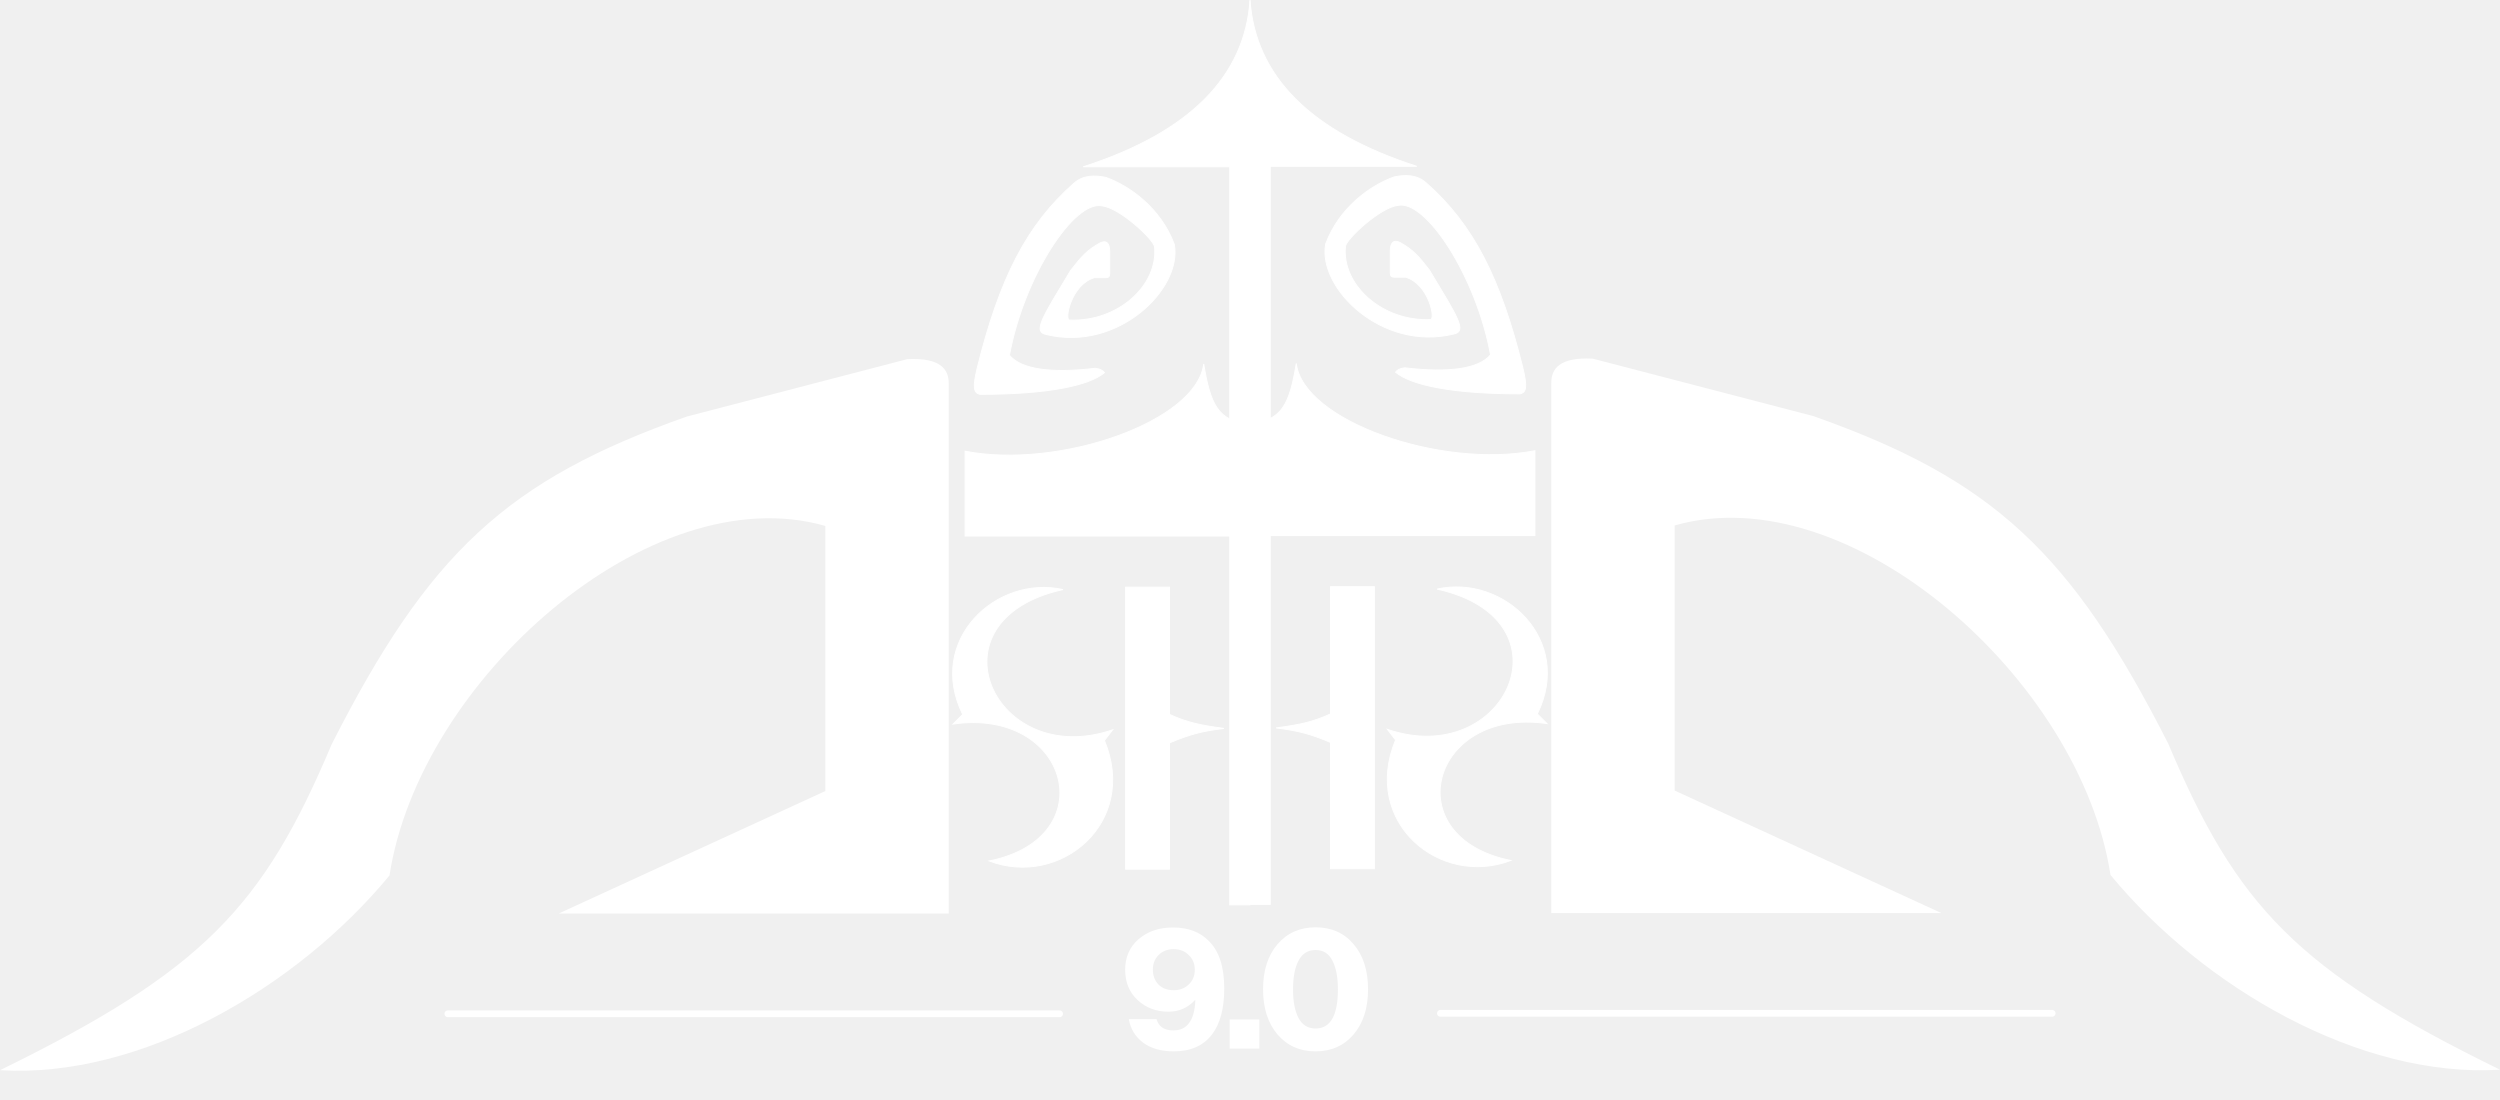
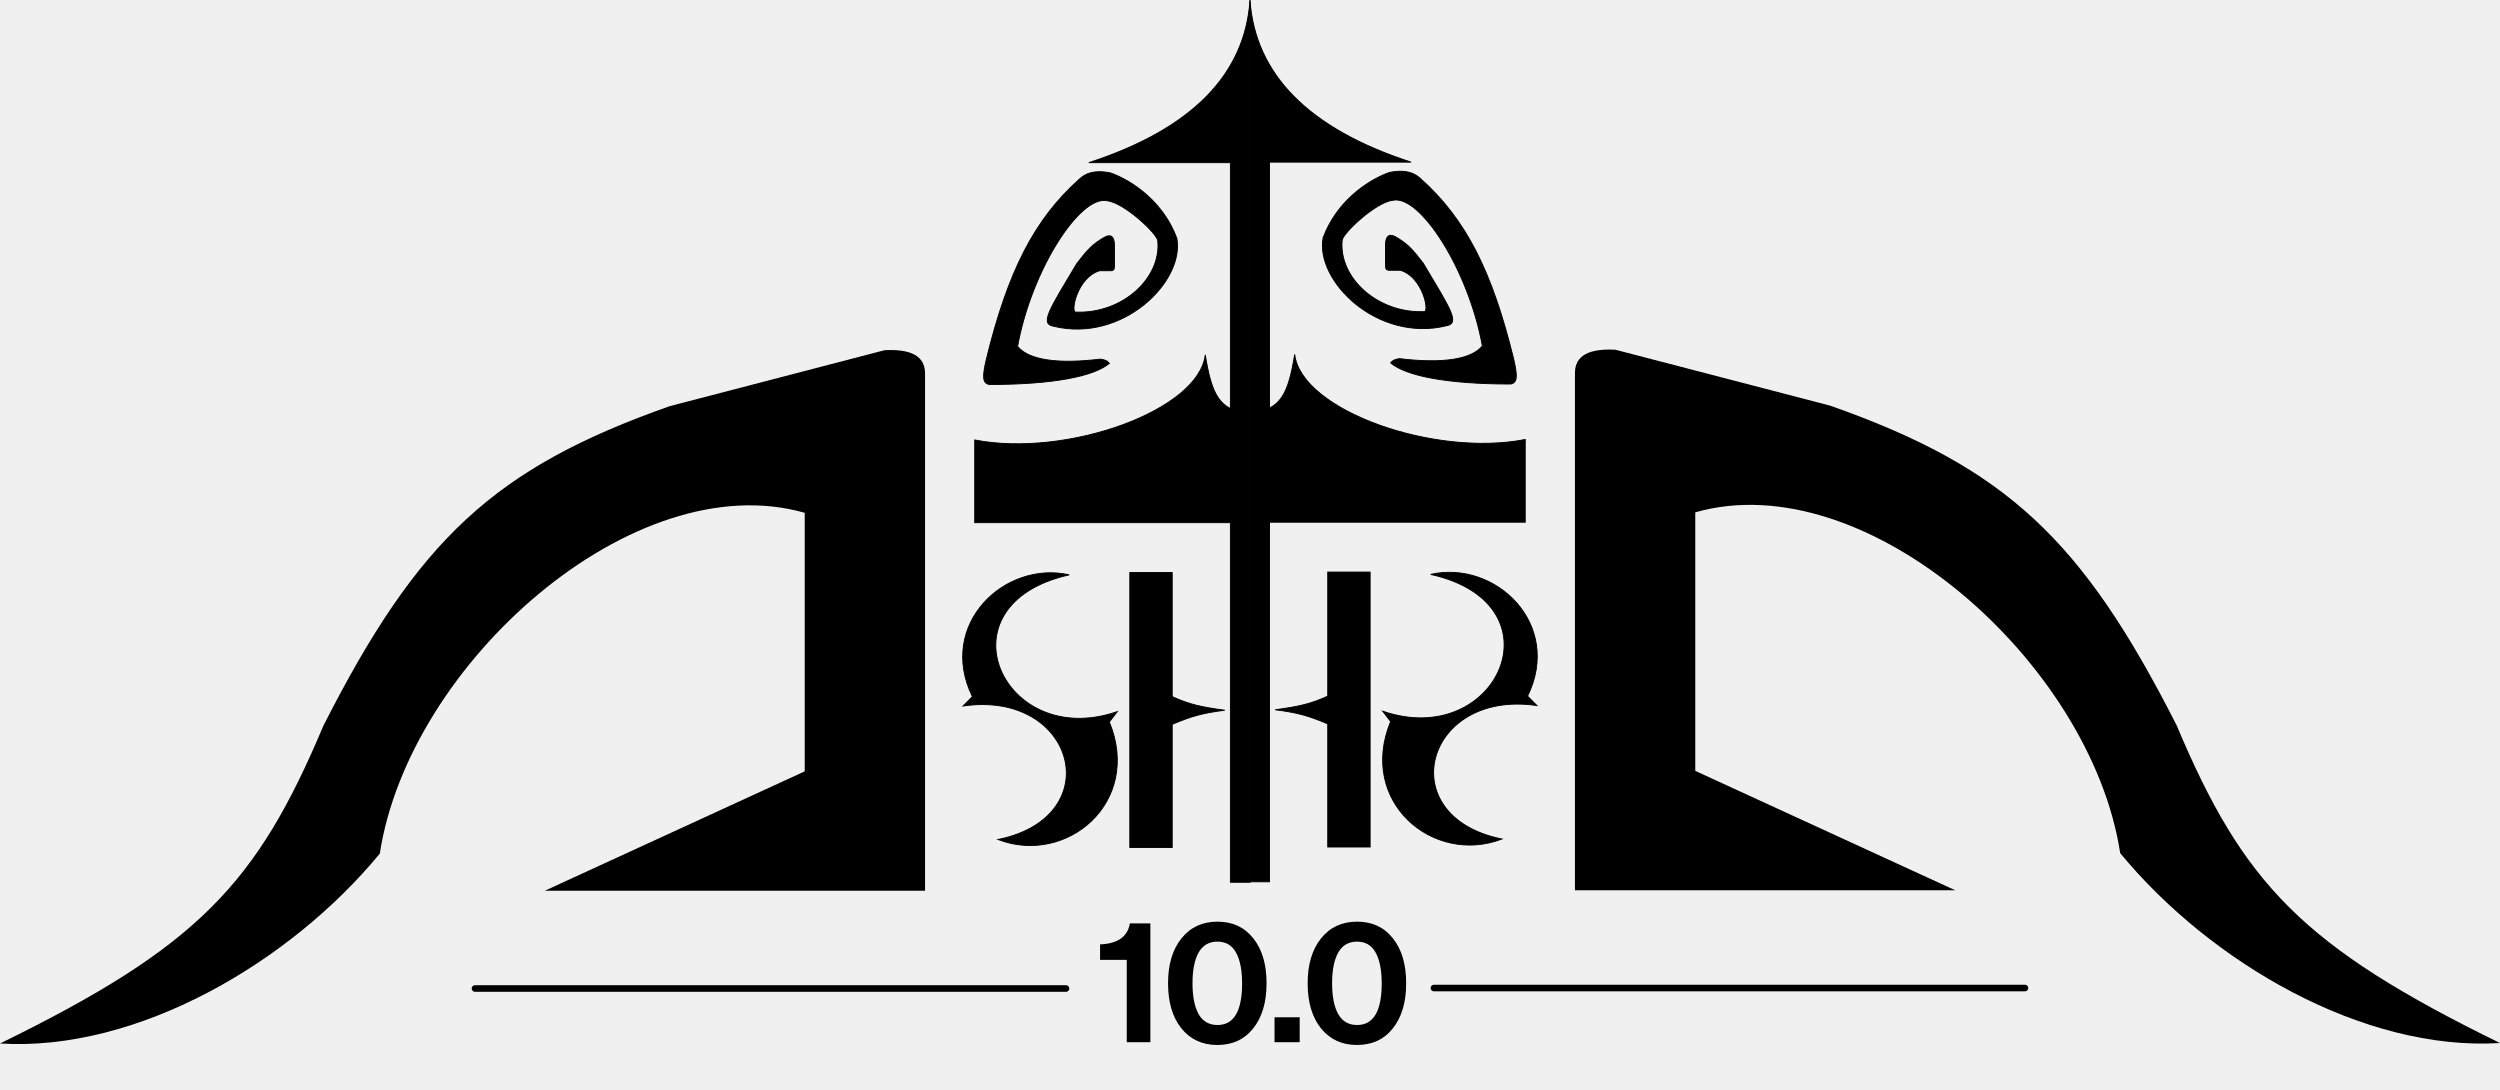
- <svg xmlns="http://www.w3.org/2000/svg" width="391" height="172" viewBox="0 0 391 172" fill="none">
-   <g clip-path="url(#clip0_29_79)">
-     <path d="M169.413 26.087C186.155 20.688 194.671 11.912 195.5 0.075V141.517H192.334V26.087H169.413Z" fill="white" stroke="white" stroke-width="0.151" />
-     <path d="M70.043 158.556H165.719" stroke="white" stroke-width="1.056" stroke-linecap="round" />
-     <path d="M150.942 83.84V70.57C165.719 73.435 187.207 65.895 188.262 56.923C189.299 63.253 190.524 65.82 195.199 66.272V83.84H150.942Z" fill="white" stroke="white" stroke-width="0.151" stroke-linecap="round" />
-     <path d="M176.048 91.832H182.909V111.736C185.634 112.973 187.567 113.408 191.428 113.922C187.842 114.368 185.995 114.89 182.909 116.184V135.938H176.048V91.832Z" fill="white" />
-     <path d="M182.909 111.736V91.832H176.048V135.938H182.909V116.184M182.909 111.736C185.634 112.973 187.567 113.408 191.428 113.922C187.842 114.368 185.995 114.89 182.909 116.184M182.909 111.736V116.184" stroke="white" stroke-width="0.151" />
-     <path d="M174.013 114.149C155.466 120.482 144.759 96.958 166.247 92.209C155.842 89.871 144.835 100.125 150.565 111.736L149.057 113.244C167.227 110.605 172.731 131.037 154.712 134.656C165.795 138.878 178.084 128.7 172.731 115.807L174.013 114.149Z" fill="white" stroke="white" stroke-width="0.151" />
-     <path d="M171.298 57.602C172.099 57.723 172.401 57.878 172.731 58.281C170.303 60.321 163.834 61.673 153.279 61.673C152.242 61.435 152.126 60.57 152.826 57.602C156.277 43.668 160.517 35.21 167.981 28.65C169.405 27.399 171.162 27.38 172.957 27.745C176.727 29.103 181.552 32.571 183.663 38.225C184.945 45.162 174.842 55.039 163.683 52.324C161.468 51.923 163.005 49.686 167.453 42.297C169.174 40.083 169.989 39.149 172.052 37.999C172.957 37.547 173.56 37.924 173.56 39.356V42.825C173.518 43.271 173.39 43.408 172.957 43.428H171.147C167.528 44.483 166.398 50.138 167.302 50.062C174.842 50.364 181.175 44.634 180.572 38.602C180.459 37.471 175.143 32.495 172.354 32.194C167.981 31.289 160.14 43.277 157.878 55.566C159.7 57.757 164.362 58.431 171.298 57.602Z" fill="white" />
-     <path d="M172.731 58.28L172.779 58.338L172.836 58.29L172.789 58.233L172.731 58.28ZM171.298 57.602L171.31 57.527L171.289 57.527L171.298 57.602ZM157.878 55.566L157.804 55.553L157.797 55.587L157.82 55.614L157.878 55.566ZM153.279 61.673L153.262 61.747L153.27 61.749H153.279V61.673ZM172.957 27.745L172.983 27.674L172.972 27.672L172.957 27.745ZM183.663 38.225L183.738 38.212L183.734 38.199L183.663 38.225ZM163.683 52.324L163.701 52.251L163.697 52.25L163.683 52.324ZM167.453 42.297L167.393 42.25L167.388 42.258L167.453 42.297ZM172.052 37.999L172.018 37.932L172.015 37.933L172.052 37.999ZM173.56 42.825L173.636 42.832V42.825H173.56ZM172.957 43.428V43.503L172.96 43.503L172.957 43.428ZM171.147 43.428V43.352H171.137L171.126 43.355L171.147 43.428ZM167.302 50.062L167.305 49.986L167.296 49.987L167.302 50.062ZM172.354 32.194L172.338 32.268L172.346 32.269L172.354 32.194ZM172.789 58.233C172.619 58.026 172.453 57.878 172.224 57.768C171.997 57.658 171.712 57.588 171.31 57.527L171.287 57.676C171.685 57.737 171.952 57.804 172.158 57.904C172.363 58.002 172.512 58.133 172.672 58.328L172.789 58.233ZM171.289 57.527C167.825 57.941 164.932 57.979 162.681 57.642C160.428 57.304 158.829 56.593 157.936 55.518L157.82 55.614C158.748 56.731 160.391 57.451 162.659 57.791C164.928 58.131 167.835 58.092 171.307 57.677L171.289 57.527ZM172.682 58.223C171.484 59.23 169.276 60.075 166.039 60.668C162.805 61.26 158.554 61.598 153.279 61.598V61.749C158.559 61.749 162.82 61.41 166.066 60.816C169.309 60.222 171.55 59.371 172.779 58.338L172.682 58.223ZM153.296 61.6C153.045 61.542 152.86 61.449 152.728 61.303C152.596 61.157 152.51 60.951 152.476 60.652C152.406 60.05 152.549 59.105 152.9 57.619L152.753 57.584C152.403 59.066 152.253 60.037 152.326 60.669C152.363 60.988 152.456 61.228 152.616 61.404C152.776 61.581 152.993 61.685 153.262 61.747L153.296 61.6ZM152.9 57.619C156.349 43.692 160.583 35.252 168.031 28.707L167.931 28.593C160.451 35.167 156.206 43.642 152.753 57.584L152.9 57.619ZM168.031 28.707C169.428 27.479 171.154 27.455 172.942 27.819L172.972 27.672C171.169 27.304 169.382 27.319 167.931 28.593L168.031 28.707ZM172.931 27.816C176.686 29.168 181.491 32.623 183.592 38.252L183.734 38.199C181.613 32.519 176.768 29.037 172.982 27.674L172.931 27.816ZM183.589 38.239C184.223 41.668 182.041 45.846 178.291 48.835C174.546 51.82 169.254 53.602 163.701 52.251L163.666 52.398C169.271 53.761 174.61 51.962 178.385 48.953C182.156 45.947 184.385 41.719 183.737 38.212L183.589 38.239ZM163.697 52.25C163.155 52.152 162.872 51.948 162.785 51.608C162.74 51.433 162.745 51.213 162.804 50.939C162.862 50.665 162.974 50.342 163.139 49.961C163.799 48.434 165.291 46.034 167.518 42.336L167.388 42.258C165.167 45.948 163.666 48.362 163 49.901C162.833 50.286 162.718 50.62 162.656 50.907C162.595 51.194 162.586 51.44 162.639 51.646C162.748 52.07 163.104 52.296 163.67 52.398L163.697 52.25ZM167.513 42.343C169.232 40.131 170.039 39.208 172.089 38.065L172.015 37.933C169.939 39.091 169.117 40.034 167.394 42.25L167.513 42.343ZM172.086 38.067C172.529 37.845 172.869 37.841 173.098 38.029C173.334 38.223 173.485 38.644 173.485 39.356H173.636C173.636 38.636 173.485 38.152 173.193 37.913C172.895 37.667 172.48 37.701 172.018 37.932L172.086 38.067ZM173.485 39.356V42.825H173.636V39.356H173.485ZM173.485 42.817C173.464 43.038 173.423 43.161 173.351 43.233C173.281 43.304 173.166 43.343 172.954 43.352L172.96 43.503C173.181 43.493 173.346 43.453 173.459 43.339C173.57 43.227 173.614 43.057 173.635 42.832L173.485 42.817ZM172.957 43.352H171.147V43.503L172.957 43.503V43.352ZM171.126 43.355C169.284 43.892 168.084 45.596 167.459 47.141C167.145 47.915 166.973 48.655 166.937 49.201C166.919 49.473 166.935 49.703 166.988 49.866C167.014 49.947 167.052 50.018 167.105 50.067C167.161 50.119 167.23 50.144 167.309 50.138L167.296 49.987C167.261 49.99 167.233 49.98 167.208 49.957C167.18 49.931 167.153 49.887 167.131 49.819C167.087 49.683 167.07 49.475 167.088 49.211C167.122 48.685 167.29 47.96 167.598 47.197C168.217 45.67 169.392 44.018 171.169 43.5L171.126 43.355ZM167.299 50.138C171.089 50.289 174.576 48.925 177.04 46.764C179.504 44.603 180.951 41.64 180.647 38.595L180.497 38.61C180.795 41.596 179.377 44.514 176.941 46.651C174.505 48.787 171.055 50.136 167.305 49.986L167.299 50.138ZM180.647 38.595C180.631 38.434 180.526 38.219 180.364 37.973C180.199 37.724 179.969 37.433 179.689 37.116C179.128 36.483 178.363 35.743 177.515 35.029C176.667 34.316 175.734 33.628 174.837 33.098C173.942 32.57 173.076 32.196 172.362 32.119L172.346 32.269C173.027 32.342 173.871 32.703 174.761 33.228C175.648 33.752 176.574 34.435 177.418 35.145C178.262 35.854 179.021 36.589 179.576 37.216C179.853 37.53 180.079 37.815 180.238 38.056C180.399 38.3 180.485 38.488 180.497 38.61L180.647 38.595ZM172.369 32.12C171.24 31.886 169.905 32.486 168.516 33.679C167.123 34.874 165.658 36.678 164.26 38.892C161.466 43.32 158.936 49.398 157.804 55.553L157.952 55.58C159.081 49.445 161.603 43.385 164.388 38.972C165.78 36.766 167.237 34.975 168.614 33.793C169.996 32.608 171.281 32.049 172.339 32.268L172.369 32.12Z" fill="white" />
-     <path d="M60.919 136.918C46.444 154.485 21.94 168.735 0 167.378C31.741 151.846 41.166 141.819 51.872 116.41C67.031 86.563 79.223 75.083 107.438 65.142L141.894 56.17C147.179 55.897 148.378 57.828 148.378 59.94V142.875H87.383L129.077 123.724V82.256C101.708 74.416 65.594 106.383 60.919 136.918Z" fill="white" />
-     <path d="M221.587 26.011C204.845 20.613 196.33 11.837 195.5 0V141.442H198.667V26.011H221.587Z" fill="white" stroke="white" stroke-width="0.151" />
-     <path d="M320.958 158.481H225.281" stroke="white" stroke-width="1.056" stroke-linecap="round" />
-     <path d="M240.059 83.764V70.495C225.282 73.36 203.794 65.82 202.738 56.848C201.701 63.178 200.477 65.745 195.802 66.197V83.764H240.059Z" fill="white" stroke="white" stroke-width="0.151" stroke-linecap="round" />
-     <path d="M214.952 91.756H208.091V111.66C205.366 112.897 203.433 113.333 199.572 113.847C203.158 114.292 205.005 114.815 208.091 116.109V135.862H214.952V91.756Z" fill="white" />
-     <path d="M208.091 111.66V91.756H214.952V135.862H208.091V116.109M208.091 111.66C205.366 112.897 203.433 113.333 199.572 113.847C203.158 114.292 205.005 114.815 208.091 116.109M208.091 111.66V116.109" stroke="white" stroke-width="0.151" />
-     <path d="M216.988 114.073C235.536 120.406 246.242 96.883 224.754 92.133C235.159 89.796 246.167 100.049 240.436 111.66L241.944 113.168C223.774 110.529 218.27 130.961 236.29 134.58C225.207 138.803 212.917 128.624 218.27 115.732L216.988 114.073Z" fill="white" stroke="white" stroke-width="0.151" />
-     <path d="M219.702 57.526C218.901 57.647 218.599 57.803 218.269 58.205C220.697 60.245 227.166 61.598 237.721 61.598C238.758 61.359 238.874 60.494 238.174 57.526C234.723 43.592 230.483 35.134 223.019 28.575C221.595 27.323 219.838 27.304 218.043 27.67C214.273 29.027 209.448 32.495 207.337 38.15C206.055 45.086 216.158 54.963 227.317 52.249C229.532 51.847 227.995 49.61 223.547 42.221C221.826 40.007 221.011 39.074 218.948 37.924C218.043 37.471 217.44 37.848 217.44 39.281V42.749C217.482 43.195 217.61 43.332 218.043 43.352H219.853C223.472 44.408 224.602 50.062 223.698 49.987C216.158 50.288 209.825 44.558 210.428 38.527C210.541 37.396 215.857 32.42 218.646 32.118C223.019 31.213 230.86 43.201 233.122 55.491C231.3 57.681 226.638 58.356 219.702 57.526Z" fill="white" />
-     <path d="M218.269 58.205L218.221 58.263L218.164 58.215L218.211 58.157L218.269 58.205ZM219.702 57.526L219.69 57.452L219.711 57.451L219.702 57.526ZM233.122 55.49L233.196 55.477L233.203 55.512L233.18 55.539L233.122 55.49ZM237.721 61.598L237.738 61.671L237.73 61.673H237.721V61.598ZM218.043 27.67L218.017 27.598L218.028 27.596L218.043 27.67ZM207.337 38.15L207.262 38.136L207.266 38.123L207.337 38.15ZM227.317 52.249L227.299 52.175L227.303 52.174L227.317 52.249ZM223.547 42.221L223.607 42.174L223.612 42.182L223.547 42.221ZM218.948 37.923L218.982 37.856L218.985 37.858L218.948 37.923ZM217.44 42.749L217.364 42.756V42.749H217.44ZM218.043 43.352V43.427L218.04 43.427L218.043 43.352ZM219.853 43.352V43.277H219.863L219.874 43.28L219.853 43.352ZM223.698 49.987L223.695 49.911L223.704 49.912L223.698 49.987ZM218.646 32.118L218.662 32.192L218.654 32.193L218.646 32.118ZM218.211 58.157C218.381 57.95 218.547 57.802 218.776 57.692C219.003 57.583 219.288 57.513 219.69 57.452L219.713 57.601C219.315 57.661 219.048 57.729 218.842 57.828C218.637 57.926 218.488 58.057 218.328 58.252L218.211 58.157ZM219.711 57.451C223.175 57.866 226.068 57.904 228.319 57.566C230.572 57.229 232.171 56.517 233.064 55.442L233.18 55.539C232.252 56.655 230.609 57.376 228.341 57.715C226.072 58.056 223.165 58.016 219.693 57.601L219.711 57.451ZM218.318 58.147C219.516 59.154 221.724 59.999 224.961 60.592C228.195 61.184 232.446 61.522 237.721 61.522V61.673C232.441 61.673 228.18 61.335 224.934 60.74C221.691 60.147 219.45 59.296 218.221 58.263L218.318 58.147ZM237.704 61.524C237.955 61.467 238.14 61.373 238.272 61.227C238.404 61.082 238.49 60.875 238.524 60.577C238.594 59.975 238.451 59.029 238.1 57.544L238.247 57.508C238.597 58.99 238.747 59.962 238.674 60.594C238.637 60.912 238.544 61.152 238.384 61.329C238.224 61.505 238.007 61.609 237.738 61.671L237.704 61.524ZM238.1 57.544C234.651 43.617 230.417 35.176 222.969 28.631L223.069 28.518C230.549 35.092 234.794 43.567 238.247 57.508L238.1 57.544ZM222.969 28.631C221.572 27.403 219.846 27.379 218.058 27.744L218.028 27.596C219.831 27.228 221.618 27.243 223.069 28.518L222.969 28.631ZM218.069 27.741C214.314 29.092 209.509 32.547 207.408 38.176L207.266 38.123C209.387 32.443 214.232 28.962 218.018 27.599L218.069 27.741ZM207.411 38.163C206.777 41.593 208.959 45.771 212.709 48.759C216.454 51.744 221.746 53.526 227.299 52.175L227.334 52.322C221.729 53.685 216.39 51.886 212.615 48.877C208.844 45.872 206.615 41.643 207.263 38.136L207.411 38.163ZM227.303 52.174C227.845 52.076 228.128 51.872 228.215 51.533C228.26 51.357 228.255 51.138 228.196 50.863C228.138 50.589 228.026 50.266 227.861 49.885C227.201 48.358 225.709 45.958 223.482 42.26L223.612 42.182C225.833 45.873 227.334 48.286 228 49.825C228.167 50.211 228.282 50.544 228.344 50.832C228.405 51.119 228.414 51.364 228.361 51.57C228.252 51.994 227.896 52.22 227.33 52.323L227.303 52.174ZM223.487 42.267C221.768 40.056 220.961 39.132 218.911 37.989L218.985 37.858C221.061 39.015 221.883 39.958 223.606 42.175L223.487 42.267ZM218.914 37.991C218.471 37.77 218.131 37.765 217.902 37.953C217.666 38.147 217.515 38.569 217.515 39.281H217.364C217.364 38.56 217.515 38.077 217.807 37.837C218.105 37.592 218.52 37.625 218.982 37.856L218.914 37.991ZM217.515 39.281V42.749H217.364V39.281H217.515ZM217.515 42.742C217.536 42.963 217.577 43.085 217.649 43.157C217.719 43.229 217.834 43.267 218.046 43.277L218.04 43.427C217.819 43.417 217.654 43.377 217.541 43.263C217.43 43.151 217.386 42.981 217.365 42.756L217.515 42.742ZM218.043 43.277H219.853V43.427H218.043V43.277ZM219.874 43.28C221.716 43.817 222.916 45.52 223.541 47.065C223.855 47.839 224.027 48.58 224.063 49.125C224.081 49.397 224.065 49.627 224.012 49.79C223.986 49.871 223.948 49.942 223.895 49.992C223.839 50.043 223.77 50.068 223.691 50.062L223.704 49.912C223.739 49.914 223.767 49.904 223.792 49.881C223.82 49.855 223.847 49.811 223.869 49.743C223.913 49.607 223.93 49.4 223.912 49.135C223.878 48.609 223.71 47.884 223.402 47.122C222.783 45.594 221.608 43.943 219.831 43.424L219.874 43.28ZM223.701 50.062C219.911 50.214 216.424 48.85 213.96 46.688C211.496 44.528 210.049 41.565 210.353 38.519L210.503 38.534C210.205 41.52 211.623 44.438 214.059 46.575C216.495 48.711 219.945 50.061 223.695 49.911L223.701 50.062ZM210.353 38.519C210.369 38.358 210.474 38.143 210.636 37.897C210.801 37.648 211.031 37.357 211.311 37.041C211.872 36.407 212.637 35.667 213.485 34.954C214.333 34.24 215.266 33.552 216.163 33.023C217.058 32.495 217.924 32.12 218.638 32.043L218.654 32.193C217.973 32.267 217.129 32.627 216.239 33.153C215.352 33.676 214.426 34.359 213.582 35.069C212.738 35.779 211.979 36.514 211.424 37.141C211.147 37.454 210.921 37.74 210.762 37.98C210.601 38.225 210.515 38.413 210.503 38.534L210.353 38.519ZM218.631 32.044C219.76 31.811 221.095 32.411 222.484 33.603C223.877 34.798 225.342 36.603 226.74 38.816C229.534 43.244 232.064 49.322 233.196 55.477L233.048 55.504C231.919 49.369 229.397 43.309 226.612 38.897C225.22 36.69 223.763 34.899 222.386 33.717C221.004 32.532 219.719 31.973 218.661 32.192L218.631 32.044Z" fill="white" />
-     <path d="M330.081 136.842C344.556 154.409 369.06 168.659 391 167.302C359.259 151.771 349.834 141.743 339.128 116.335C323.969 86.487 311.777 75.007 283.562 65.066L249.106 56.094C243.821 55.821 242.622 57.752 242.622 59.864V142.799H303.617L261.923 123.648V82.181C289.292 74.34 325.406 106.308 330.081 136.842Z" fill="white" />
-     <path d="M183.588 164.434C181.619 164.434 180.02 163.982 178.792 163.079C177.563 162.157 176.814 160.929 176.543 159.394H180.878C181.221 160.568 182.088 161.155 183.479 161.155C184.545 161.155 185.349 160.803 185.891 160.098C186.541 159.321 186.894 158.093 186.948 156.413H186.894C185.774 157.623 184.392 158.228 182.748 158.228C180.833 158.228 179.225 157.623 177.924 156.413C176.624 155.203 175.974 153.622 175.974 151.671C175.974 149.702 176.669 148.112 178.06 146.902C179.469 145.673 181.266 145.059 183.452 145.059C185.819 145.059 187.679 145.755 189.034 147.146C190.66 148.717 191.473 151.201 191.473 154.597C191.473 157.723 190.832 160.125 189.549 161.805C188.194 163.557 186.207 164.434 183.588 164.434ZM183.561 154.868C184.518 154.868 185.304 154.57 185.918 153.974C186.55 153.378 186.866 152.61 186.866 151.671C186.866 150.732 186.55 149.964 185.918 149.368C185.304 148.753 184.518 148.446 183.561 148.446C182.603 148.446 181.817 148.753 181.203 149.368C180.607 149.964 180.309 150.723 180.309 151.644C180.309 152.583 180.598 153.36 181.176 153.974C181.772 154.57 182.567 154.868 183.561 154.868ZM192.321 164V159.448H196.955V164H192.321ZM205.753 160.857C208.084 160.857 209.249 158.815 209.249 154.733C209.249 152.836 208.96 151.337 208.382 150.235C207.822 149.133 206.946 148.582 205.753 148.582C204.561 148.582 203.676 149.133 203.098 150.235C202.52 151.319 202.231 152.818 202.231 154.733C202.231 156.648 202.52 158.147 203.098 159.231C203.676 160.315 204.561 160.857 205.753 160.857ZM205.726 164.434C203.287 164.434 201.309 163.548 199.792 161.778C198.293 160.008 197.543 157.659 197.543 154.733C197.543 151.788 198.293 149.44 199.792 147.688C201.309 145.917 203.296 145.032 205.753 145.032C208.246 145.032 210.233 145.917 211.715 147.688C213.214 149.44 213.964 151.788 213.964 154.733C213.964 157.677 213.205 160.035 211.687 161.805C210.188 163.557 208.201 164.434 205.726 164.434Z" fill="white" />
-   </g>
-   <defs>
-     <clipPath id="clip0_29_79">
-       <rect width="391" height="172" fill="white" />
-     </clipPath>
-   </defs>
+ <svg xmlns="http://www.w3.org/2000/svg" width="351" height="153" viewBox="0 0 351 153" fill="none">
+   <path d="M152.872 22.834C167.392 18.109 174.777 10.427 175.497 0.066V123.872H172.75V22.834H152.872Z" fill="black" stroke="black" stroke-width="0.132" />
+   <path d="M66.689 138.787H149.668" stroke="black" stroke-width="0.924" stroke-linecap="round" />
+   <path d="M136.852 73.386V61.771C149.668 64.278 168.304 57.679 169.219 49.826C170.119 55.366 171.181 57.613 175.235 58.009V73.386H136.852Z" fill="black" stroke="black" stroke-width="0.132" stroke-linecap="round" />
+   <path d="M158.626 80.381H164.576V97.803C166.94 98.886 168.616 99.267 171.965 99.717C168.854 100.107 167.252 100.565 164.576 101.697V118.988H158.626V80.381Z" fill="black" />
+   <path d="M164.576 97.803V80.381H158.626V118.988H164.576V101.697M164.576 97.803C166.94 98.886 168.616 99.267 171.965 99.717C168.854 100.107 167.252 100.565 164.576 101.697M164.576 97.803V101.697" stroke="black" stroke-width="0.132" />
+   <path d="M156.86 99.916C140.775 105.459 131.489 84.869 150.125 80.711C141.102 78.665 131.555 87.641 136.524 97.804L135.217 99.124C150.975 96.814 155.749 114.698 140.121 117.866C149.733 121.562 160.391 112.653 155.749 101.368L156.86 99.916Z" fill="black" stroke="black" stroke-width="0.132" />
+   <path d="M154.506 50.42C155.2 50.525 155.463 50.661 155.749 51.014C153.643 52.8 148.033 53.983 138.878 53.983C137.979 53.774 137.878 53.017 138.486 50.42C141.479 38.223 145.156 30.819 151.629 25.078C152.864 23.982 154.388 23.965 155.945 24.286C159.214 25.474 163.399 28.509 165.23 33.459C166.342 39.531 157.58 48.176 147.902 45.8C145.981 45.448 147.313 43.49 151.171 37.023C152.664 35.085 153.371 34.268 155.16 33.261C155.945 32.865 156.468 33.195 156.468 34.449V37.485C156.431 37.876 156.32 37.995 155.945 38.013H154.376C151.237 38.937 150.256 43.886 151.041 43.82C157.58 44.084 163.072 39.069 162.549 33.789C162.451 32.799 157.841 28.444 155.422 28.18C151.629 27.388 144.829 37.881 142.867 48.638C144.447 50.555 148.49 51.145 154.506 50.42Z" fill="black" />
+   <path d="M155.749 51.014L155.791 51.064L155.841 51.022L155.8 50.972L155.749 51.014ZM154.506 50.42L154.516 50.354L154.498 50.354L154.506 50.42ZM142.867 48.638L142.802 48.626L142.797 48.656L142.816 48.68L142.867 48.638ZM138.878 53.983L138.863 54.047L138.871 54.049H138.878V53.983ZM138.486 50.42L138.422 50.404L138.422 50.404L138.486 50.42ZM151.629 25.078L151.673 25.127L151.673 25.127L151.629 25.078ZM155.945 24.286L155.968 24.223L155.958 24.221L155.945 24.286ZM165.23 33.459L165.296 33.447L165.292 33.436L165.23 33.459ZM147.902 45.8L147.918 45.736L147.914 45.735L147.902 45.8ZM151.171 37.023L151.119 36.982L151.115 36.989L151.171 37.023ZM155.16 33.261L155.13 33.202L155.128 33.203L155.16 33.261ZM156.468 37.485L156.534 37.491V37.485H156.468ZM155.945 38.013V38.079L155.948 38.079L155.945 38.013ZM154.376 38.013V37.947H154.366L154.357 37.949L154.376 38.013ZM151.041 43.82L151.043 43.754L151.035 43.754L151.041 43.82ZM162.549 33.789L162.615 33.782L162.615 33.782L162.549 33.789ZM155.422 28.18L155.408 28.244L155.415 28.245L155.422 28.18ZM155.749 51.014L155.8 50.972C155.653 50.791 155.509 50.661 155.309 50.565C155.112 50.469 154.865 50.407 154.516 50.354L154.506 50.42L154.496 50.485C154.841 50.537 155.073 50.597 155.252 50.684C155.429 50.769 155.559 50.884 155.697 51.055L155.749 51.014ZM154.506 50.42L154.498 50.354C151.494 50.717 148.985 50.75 147.033 50.455C145.079 50.159 143.693 49.536 142.918 48.596L142.867 48.638L142.816 48.68C143.621 49.657 145.047 50.288 147.013 50.585C148.982 50.883 151.503 50.848 154.514 50.485L154.506 50.42ZM155.749 51.014L155.706 50.963C154.667 51.844 152.752 52.584 149.945 53.103C147.14 53.621 143.453 53.917 138.878 53.917V53.983V54.049C143.458 54.049 147.153 53.753 149.969 53.233C152.781 52.713 154.725 51.968 155.791 51.064L155.749 51.014ZM138.878 53.983L138.893 53.919C138.676 53.869 138.516 53.787 138.401 53.66C138.287 53.532 138.212 53.351 138.182 53.09C138.122 52.563 138.246 51.735 138.55 50.435L138.486 50.42L138.422 50.404C138.118 51.702 137.988 52.551 138.051 53.105C138.083 53.383 138.164 53.593 138.303 53.748C138.441 53.902 138.63 53.993 138.863 54.047L138.878 53.983ZM138.486 50.42L138.55 50.435C141.541 38.245 145.214 30.856 151.673 25.127L151.629 25.078L151.585 25.028C145.098 30.782 141.416 38.201 138.422 50.404L138.486 50.42ZM151.629 25.078L151.673 25.127C152.884 24.052 154.381 24.032 155.932 24.35L155.945 24.286L155.958 24.221C154.394 23.899 152.844 23.912 151.585 25.028L151.629 25.078ZM155.945 24.286L155.922 24.348C159.178 25.531 163.345 28.555 165.168 33.482L165.23 33.459L165.292 33.436C163.453 28.464 159.251 25.417 155.967 24.224L155.945 24.286ZM165.23 33.459L165.165 33.471C165.715 36.473 163.822 40.13 160.571 42.746C157.322 45.359 152.733 46.918 147.918 45.736L147.902 45.8L147.886 45.864C152.749 47.058 157.379 45.482 160.653 42.849C163.924 40.218 165.857 36.517 165.295 33.447L165.23 33.459ZM147.902 45.8L147.914 45.735C147.444 45.649 147.199 45.471 147.124 45.173C147.085 45.02 147.089 44.827 147.14 44.587C147.19 44.347 147.287 44.064 147.43 43.731C148.003 42.394 149.297 40.294 151.228 37.057L151.171 37.023L151.115 36.989C149.188 40.219 147.886 42.332 147.309 43.679C147.164 44.016 147.064 44.309 147.011 44.56C146.957 44.811 146.95 45.026 146.996 45.206C147.09 45.577 147.399 45.775 147.89 45.865L147.902 45.8ZM151.171 37.023L151.224 37.063C152.715 35.127 153.415 34.319 155.193 33.319L155.16 33.261L155.128 33.203C153.327 34.217 152.614 35.042 151.119 36.983L151.171 37.023ZM155.16 33.261L155.19 33.32C155.574 33.126 155.868 33.123 156.066 33.287C156.271 33.457 156.402 33.826 156.402 34.449H156.468H156.534C156.534 33.818 156.403 33.395 156.15 33.185C155.891 32.97 155.531 33 155.13 33.202L155.16 33.261ZM156.468 34.449H156.402V37.485H156.468H156.534V34.449H156.468ZM156.468 37.485L156.402 37.479C156.384 37.672 156.348 37.779 156.286 37.843C156.225 37.905 156.126 37.938 155.942 37.947L155.945 38.013L155.948 38.079C156.139 38.07 156.283 38.035 156.381 37.935C156.477 37.836 156.515 37.688 156.534 37.491L156.468 37.485ZM155.945 38.013V37.947H154.376V38.013V38.079H155.945V38.013ZM154.376 38.013L154.357 37.949C152.759 38.42 151.718 39.911 151.176 41.263C150.904 41.94 150.755 42.589 150.723 43.066C150.708 43.304 150.721 43.505 150.767 43.648C150.79 43.719 150.823 43.781 150.869 43.824C150.918 43.869 150.978 43.892 151.046 43.886L151.041 43.82L151.035 43.754C151.005 43.757 150.981 43.748 150.959 43.728C150.935 43.705 150.912 43.667 150.893 43.607C150.854 43.488 150.84 43.306 150.855 43.075C150.885 42.614 151.03 41.98 151.298 41.312C151.835 39.975 152.853 38.529 154.394 38.076L154.376 38.013ZM151.041 43.82L151.038 43.886C154.325 44.019 157.349 42.825 159.487 40.933C161.624 39.041 162.879 36.448 162.615 33.782L162.549 33.789L162.483 33.795C162.742 36.41 161.512 38.964 159.399 40.834C157.287 42.704 154.295 43.886 151.043 43.754L151.041 43.82ZM162.549 33.789L162.615 33.782C162.601 33.642 162.51 33.453 162.369 33.239C162.227 33.021 162.027 32.766 161.784 32.489C161.298 31.934 160.634 31.286 159.899 30.662C159.163 30.037 158.354 29.435 157.576 28.971C156.8 28.509 156.048 28.181 155.429 28.114L155.422 28.18L155.415 28.245C156.005 28.309 156.737 28.625 157.509 29.085C158.278 29.543 159.082 30.141 159.813 30.762C160.545 31.384 161.203 32.027 161.685 32.575C161.925 32.85 162.121 33.1 162.259 33.311C162.399 33.525 162.473 33.689 162.483 33.795L162.549 33.789ZM155.422 28.18L155.435 28.115C154.455 27.91 153.298 28.436 152.093 29.479C150.884 30.526 149.614 32.105 148.402 34.043C145.978 37.919 143.785 43.239 142.802 48.626L142.867 48.638L142.932 48.65C143.911 43.28 146.099 37.975 148.514 34.113C149.721 32.181 150.984 30.614 152.179 29.579C153.377 28.542 154.492 28.053 155.408 28.244L155.422 28.18Z" fill="black" />
+   <path d="M53.324 119.846C40.653 135.223 19.204 147.696 0 146.508C27.784 132.913 36.033 124.136 45.404 101.896C58.673 75.77 69.345 65.721 94.042 57.019L124.202 49.166C128.827 48.927 129.877 50.618 129.877 52.466V125.06H76.488L112.982 108.297V72C89.026 65.137 57.415 93.119 53.324 119.846Z" fill="black" />
+   <path d="M198.121 22.768C183.601 18.042 176.216 10.361 175.497 0V123.806H178.243V22.768H198.121Z" fill="black" stroke="black" stroke-width="0.132" />
+   <path d="M284.303 138.72H201.325" stroke="black" stroke-width="0.924" stroke-linecap="round" />
+   <path d="M214.142 73.32V61.705C201.325 64.213 182.689 57.613 181.774 49.76C180.875 55.3 179.812 57.547 175.758 57.943V73.32H214.142Z" fill="black" stroke="black" stroke-width="0.132" stroke-linecap="round" />
+   <path d="M192.366 80.315H186.416V97.738C184.053 98.82 182.376 99.202 179.027 99.651C182.138 100.041 183.74 100.499 186.416 101.631V118.922H192.366V80.315Z" fill="black" />
+   <path d="M186.416 97.738V80.315H192.366V118.922H186.416V101.631M186.416 97.738C184.053 98.82 182.376 99.202 179.027 99.651C182.138 100.041 183.74 100.499 186.416 101.631M186.416 97.738V101.631" stroke="black" stroke-width="0.132" />
+   <path d="M194.133 99.85C210.219 105.393 219.504 84.803 200.868 80.645C209.892 78.6 219.438 87.575 214.469 97.738L215.777 99.058C200.018 96.748 195.244 114.633 210.872 117.8C201.26 121.496 190.602 112.587 195.244 101.302L194.133 99.85Z" fill="black" stroke="black" stroke-width="0.132" />
+   <path d="M196.486 50.354C195.792 50.459 195.529 50.595 195.244 50.948C197.349 52.734 202.959 53.917 212.114 53.917C213.013 53.708 213.114 52.951 212.506 50.354C209.513 38.157 205.837 30.753 199.363 25.012C198.128 23.916 196.604 23.9 195.047 24.22C191.778 25.408 187.593 28.444 185.762 33.393C184.65 39.465 193.413 48.11 203.09 45.734C205.011 45.383 203.679 43.424 199.821 36.957C198.328 35.019 197.621 34.202 195.832 33.195C195.047 32.799 194.524 33.129 194.524 34.383V37.419C194.561 37.81 194.672 37.929 195.047 37.947H196.617C199.755 38.871 200.736 43.82 199.952 43.754C193.413 44.018 187.92 39.003 188.443 33.723C188.541 32.733 193.151 28.378 195.57 28.114C199.363 27.322 206.163 37.815 208.125 48.572C206.545 50.489 202.502 51.08 196.486 50.354Z" fill="black" />
+   <path d="M195.244 50.948L195.201 50.998L195.152 50.956L195.192 50.906L195.244 50.948ZM196.486 50.354L196.476 50.288L196.494 50.288L196.486 50.354ZM208.125 48.572L208.19 48.56L208.196 48.59L208.176 48.614L208.125 48.572ZM212.114 53.917L212.129 53.982L212.121 53.983H212.114V53.917ZM212.506 50.354L212.57 50.338L212.57 50.339L212.506 50.354ZM199.363 25.012L199.319 25.061L199.319 25.061L199.363 25.012ZM195.047 24.22L195.025 24.157L195.034 24.155L195.047 24.22ZM185.762 33.393L185.696 33.381L185.7 33.37L185.762 33.393ZM203.09 45.734L203.074 45.67L203.078 45.669L203.09 45.734ZM199.821 36.957L199.873 36.916L199.877 36.923L199.821 36.957ZM195.832 33.195L195.862 33.136L195.864 33.138L195.832 33.195ZM194.524 37.419L194.458 37.425V37.419H194.524ZM195.047 37.947V38.013L195.044 38.013L195.047 37.947ZM196.617 37.947V37.881H196.626L196.635 37.883L196.617 37.947ZM199.952 43.754L199.949 43.688L199.957 43.688L199.952 43.754ZM188.443 33.723L188.377 33.717L188.377 33.717L188.443 33.723ZM195.57 28.114L195.584 28.178L195.578 28.179L195.57 28.114ZM195.244 50.948L195.192 50.906C195.339 50.725 195.484 50.596 195.683 50.499C195.88 50.403 196.127 50.342 196.476 50.288L196.486 50.354L196.496 50.419C196.151 50.471 195.919 50.531 195.74 50.618C195.563 50.703 195.434 50.818 195.295 50.989L195.244 50.948ZM196.486 50.354L196.494 50.288C199.499 50.651 202.007 50.684 203.959 50.389C205.913 50.093 207.299 49.47 208.074 48.53L208.125 48.572L208.176 48.614C207.371 49.591 205.946 50.222 203.979 50.519C202.01 50.817 199.489 50.782 196.478 50.419L196.486 50.354ZM195.244 50.948L195.286 50.897C196.325 51.779 198.24 52.519 201.047 53.037C203.852 53.556 207.539 53.851 212.114 53.851V53.917V53.983C207.534 53.983 203.839 53.687 201.023 53.167C198.211 52.647 196.267 51.903 195.201 50.998L195.244 50.948ZM212.114 53.917L212.099 53.853C212.316 53.803 212.477 53.721 212.591 53.594C212.706 53.466 212.78 53.285 212.81 53.024C212.87 52.497 212.746 51.669 212.442 50.369L212.506 50.354L212.57 50.339C212.874 51.636 213.004 52.486 212.941 53.039C212.909 53.317 212.828 53.527 212.689 53.682C212.551 53.836 212.362 53.928 212.129 53.982L212.114 53.917ZM212.506 50.354L212.442 50.369C209.451 38.179 205.779 30.79 199.319 25.061L199.363 25.012L199.407 24.962C205.895 30.716 209.576 38.135 212.57 50.338L212.506 50.354ZM199.363 25.012L199.319 25.061C198.108 23.987 196.611 23.966 195.061 24.285L195.047 24.22L195.034 24.155C196.598 23.834 198.148 23.846 199.407 24.962L199.363 25.012ZM195.047 24.22L195.07 24.282C191.814 25.465 187.647 28.489 185.824 33.416L185.762 33.393L185.7 33.37C187.539 28.398 191.742 25.351 195.025 24.158L195.047 24.22ZM185.762 33.393L185.827 33.405C185.277 36.407 187.17 40.064 190.422 42.68C193.67 45.293 198.259 46.852 203.074 45.67L203.09 45.734L203.106 45.798C198.244 46.992 193.613 45.416 190.339 42.783C187.068 40.152 185.135 36.451 185.697 33.381L185.762 33.393ZM203.09 45.734L203.078 45.669C203.548 45.583 203.793 45.405 203.868 45.108C203.907 44.954 203.903 44.761 203.853 44.521C203.802 44.282 203.705 43.998 203.562 43.665C202.989 42.328 201.695 40.228 199.764 36.991L199.821 36.957L199.877 36.923C201.804 40.154 203.106 42.266 203.683 43.613C203.828 43.95 203.928 44.243 203.982 44.494C204.035 44.745 204.042 44.96 203.996 45.14C203.902 45.511 203.593 45.709 203.102 45.799L203.09 45.734ZM199.821 36.957L199.768 36.997C198.277 35.061 197.577 34.253 195.8 33.253L195.832 33.195L195.864 33.138C197.665 34.151 198.378 34.976 199.873 36.917L199.821 36.957ZM195.832 33.195L195.802 33.254C195.418 33.06 195.124 33.057 194.926 33.221C194.721 33.391 194.59 33.76 194.59 34.383H194.524H194.458C194.458 33.752 194.589 33.329 194.842 33.12C195.101 32.904 195.461 32.934 195.862 33.136L195.832 33.195ZM194.524 34.383H194.59V37.419H194.524H194.458V34.383H194.524ZM194.524 37.419L194.59 37.413C194.608 37.606 194.644 37.713 194.706 37.777C194.767 37.839 194.866 37.872 195.05 37.881L195.047 37.947L195.044 38.013C194.853 38.004 194.709 37.969 194.612 37.869C194.515 37.77 194.477 37.622 194.459 37.425L194.524 37.419ZM195.047 37.947V37.881H196.617V37.947V38.013H195.047V37.947ZM196.617 37.947L196.635 37.883C198.233 38.354 199.274 39.845 199.817 41.197C200.088 41.874 200.238 42.523 200.269 43C200.284 43.238 200.271 43.439 200.225 43.582C200.202 43.653 200.169 43.715 200.123 43.758C200.075 43.803 200.014 43.826 199.946 43.82L199.952 43.754L199.957 43.688C199.987 43.691 200.011 43.682 200.033 43.662C200.057 43.639 200.08 43.601 200.099 43.541C200.138 43.422 200.152 43.24 200.137 43.009C200.107 42.548 199.962 41.914 199.694 41.246C199.158 39.909 198.139 38.464 196.598 38.01L196.617 37.947ZM199.952 43.754L199.954 43.82C196.667 43.953 193.643 42.759 191.505 40.867C189.368 38.975 188.113 36.382 188.377 33.717L188.443 33.723L188.509 33.73C188.25 36.344 189.48 38.898 191.593 40.768C193.706 42.638 196.697 43.82 199.949 43.688L199.952 43.754ZM188.443 33.723L188.377 33.717C188.391 33.575 188.482 33.388 188.623 33.173C188.765 32.955 188.965 32.7 189.208 32.423C189.695 31.868 190.358 31.22 191.094 30.596C191.829 29.971 192.638 29.369 193.416 28.905C194.192 28.443 194.944 28.116 195.563 28.048L195.57 28.114L195.578 28.179C194.987 28.244 194.255 28.559 193.484 29.019C192.714 29.477 191.911 30.075 191.179 30.696C190.447 31.317 189.789 31.961 189.307 32.51C189.067 32.784 188.871 33.034 188.733 33.245C188.594 33.459 188.519 33.623 188.509 33.73L188.443 33.723ZM195.57 28.114L195.557 28.049C196.537 27.844 197.695 28.37 198.899 29.413C200.108 30.46 201.379 32.039 202.59 33.977C205.014 37.852 207.208 43.173 208.19 48.56L208.125 48.572L208.06 48.584C207.081 43.214 204.894 37.909 202.478 34.047C201.271 32.116 200.008 30.548 198.813 29.513C197.615 28.476 196.5 27.987 195.584 28.178L195.57 28.114Z" fill="black" />
+   <path d="M297.676 119.78C310.347 135.157 331.796 147.63 351 146.442C323.216 132.847 314.967 124.07 305.596 101.829C292.327 75.703 281.655 65.655 256.958 56.953L226.798 49.1C222.173 48.861 221.123 50.552 221.123 52.4V124.994H274.512L238.017 108.231V71.934C261.973 65.071 293.585 93.053 297.676 119.78Z" fill="black" />
+   <path d="M158.198 146.328V134.768H154.45V132.592C156.933 132.495 158.327 131.512 158.633 129.641H161.511V146.328H158.198ZM170.909 146.715C168.797 146.715 167.112 145.933 165.855 144.369C164.613 142.805 163.993 140.701 163.993 138.057C163.993 135.413 164.621 133.309 165.879 131.745C167.136 130.181 168.821 129.4 170.933 129.4C173.061 129.4 174.738 130.181 175.963 131.745C177.205 133.293 177.825 135.397 177.825 138.057C177.825 140.701 177.205 142.805 175.963 144.369C174.738 145.933 173.053 146.715 170.909 146.715ZM170.933 143.91C173.239 143.91 174.391 141.959 174.391 138.057C174.391 136.219 174.109 134.784 173.545 133.753C172.981 132.721 172.11 132.205 170.933 132.205C169.74 132.205 168.853 132.721 168.273 133.753C167.709 134.784 167.427 136.219 167.427 138.057C167.427 139.895 167.709 141.33 168.273 142.362C168.853 143.394 169.74 143.91 170.933 143.91ZM178.945 146.328V142.821H182.476V146.328H178.945ZM190.511 146.715C188.399 146.715 186.714 145.933 185.456 144.369C184.215 142.805 183.594 140.701 183.594 138.057C183.594 135.413 184.223 133.309 185.481 131.745C186.738 130.181 188.423 129.4 190.535 129.4C192.663 129.4 194.34 130.181 195.565 131.745C196.806 133.293 197.427 135.397 197.427 138.057C197.427 140.701 196.806 142.805 195.565 144.369C194.34 145.933 192.655 146.715 190.511 146.715ZM190.535 143.91C192.84 143.91 193.993 141.959 193.993 138.057C193.993 136.219 193.711 134.784 193.147 133.753C192.582 132.721 191.712 132.205 190.535 132.205C189.342 132.205 188.455 132.721 187.875 133.753C187.31 134.784 187.028 136.219 187.028 138.057C187.028 139.895 187.31 141.33 187.875 142.362C188.455 143.394 189.342 143.91 190.535 143.91Z" fill="black" />
</svg>
